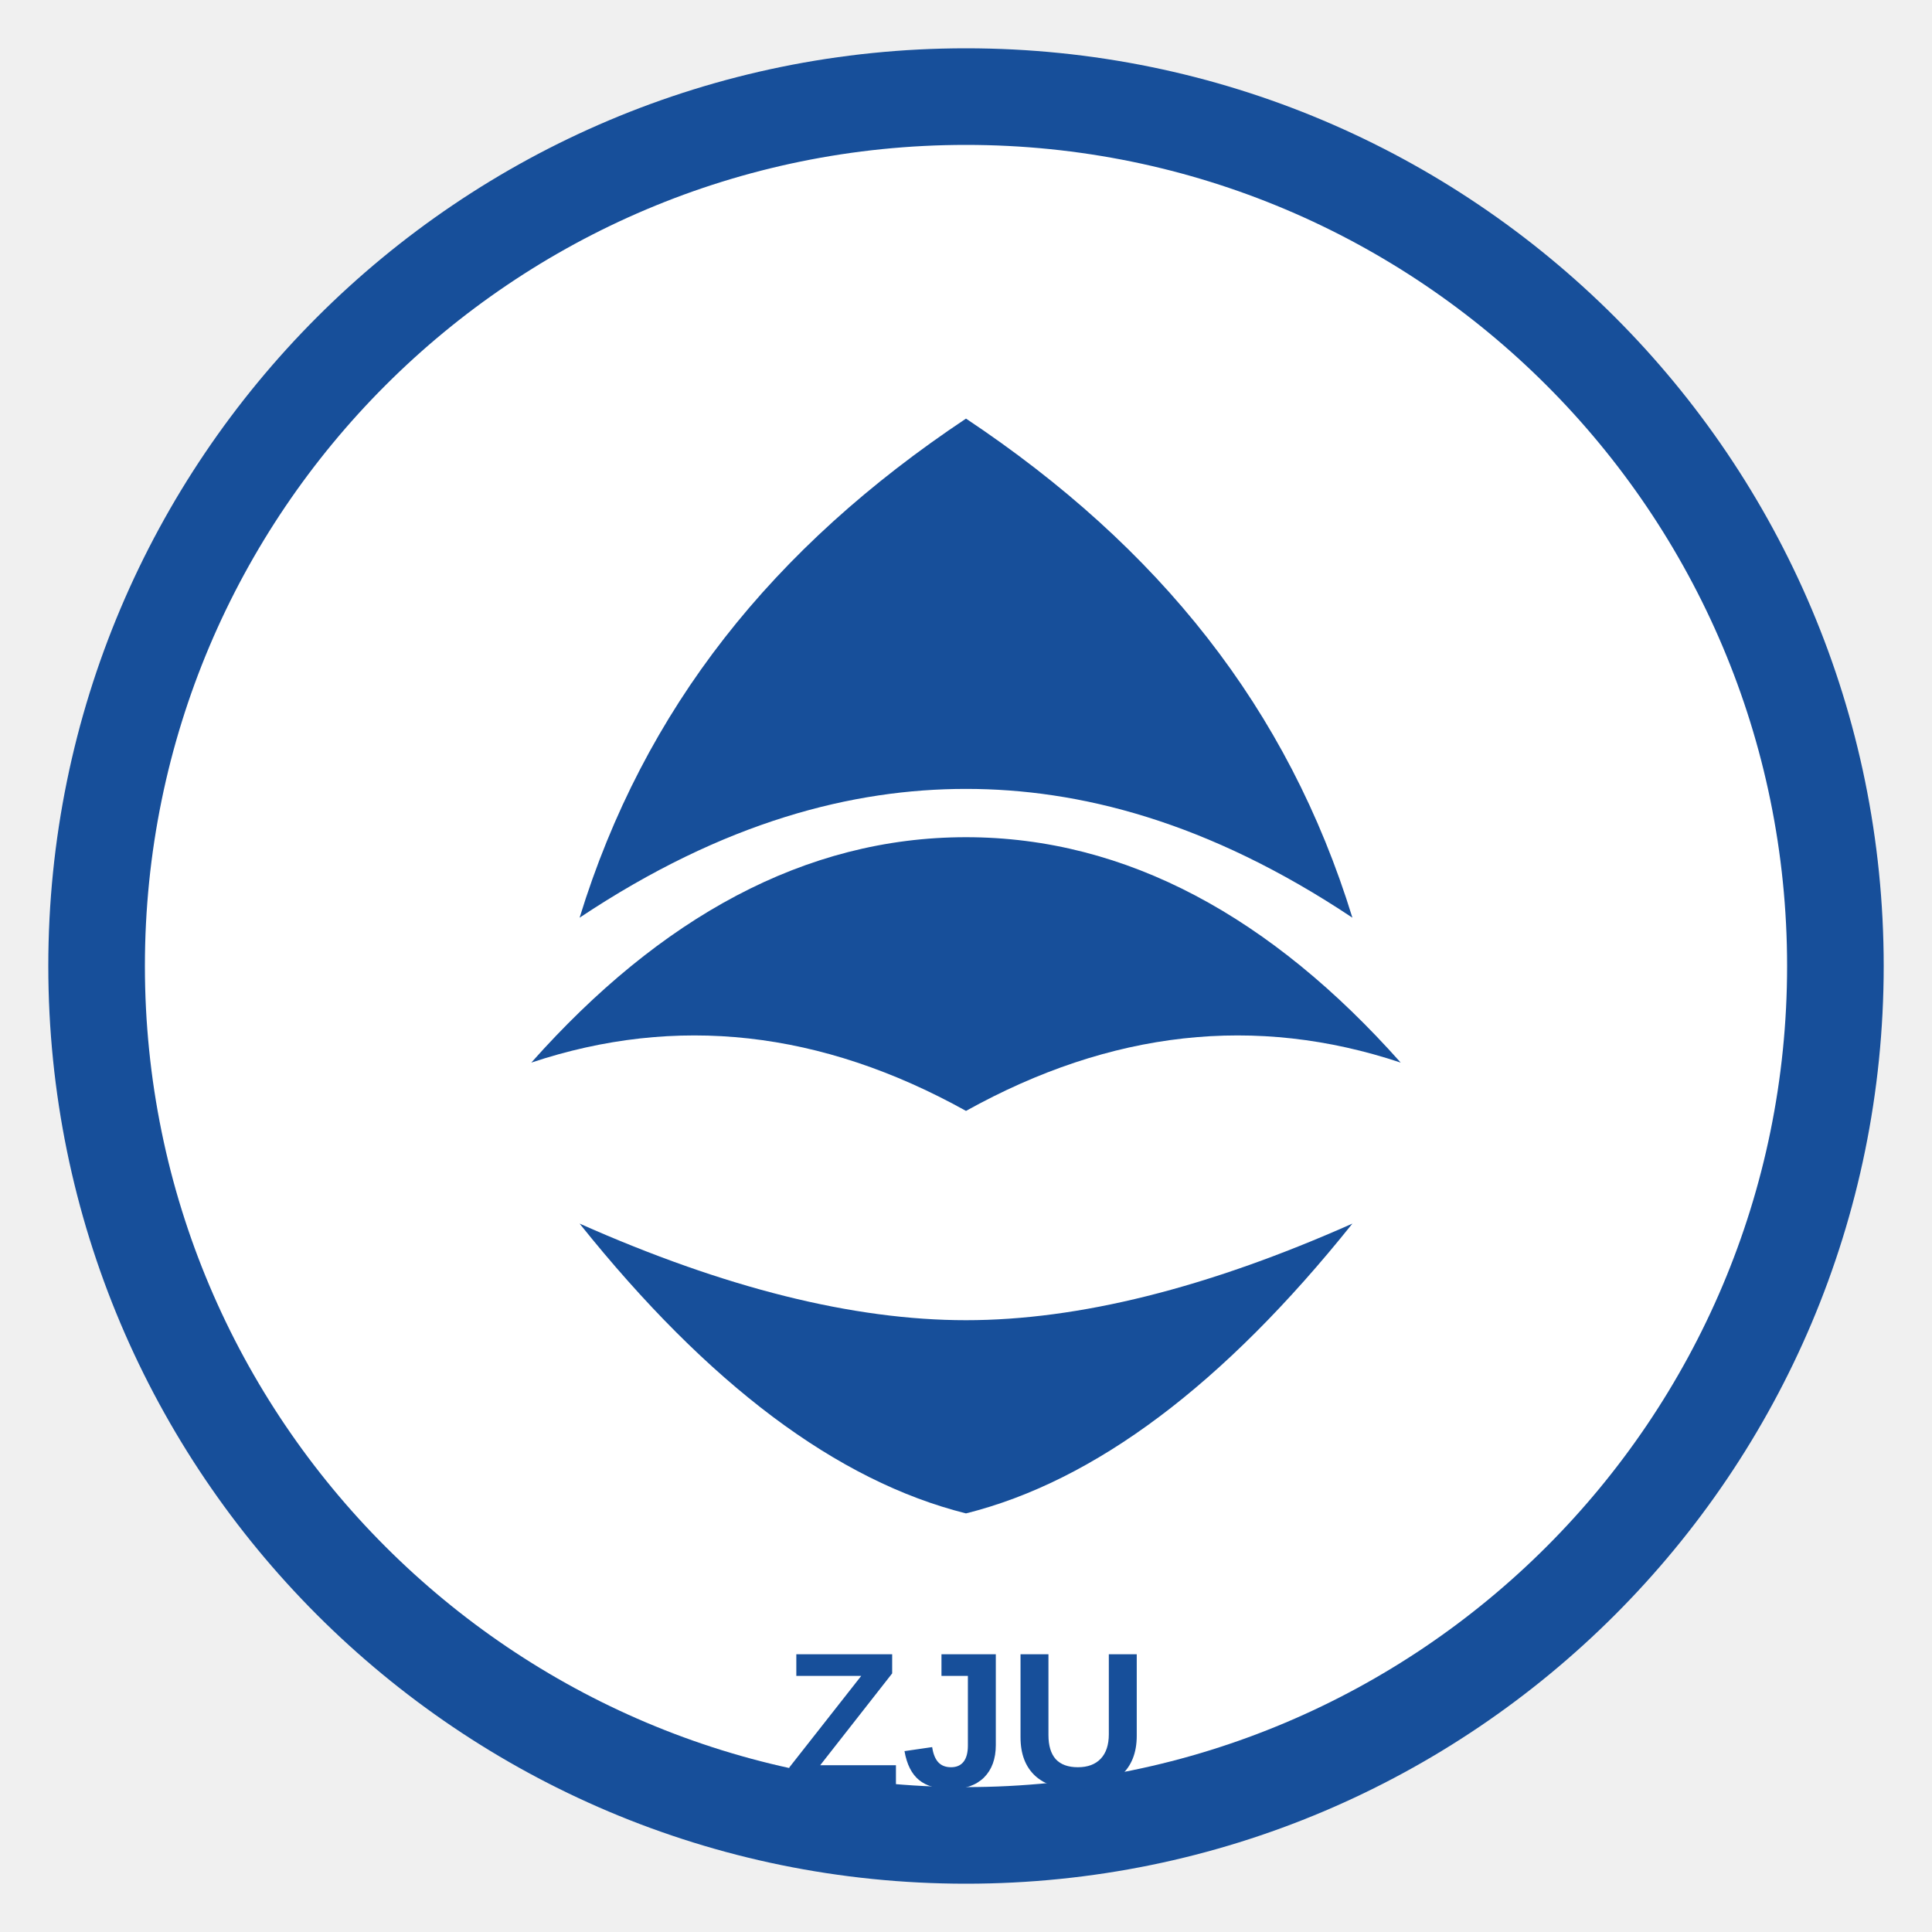
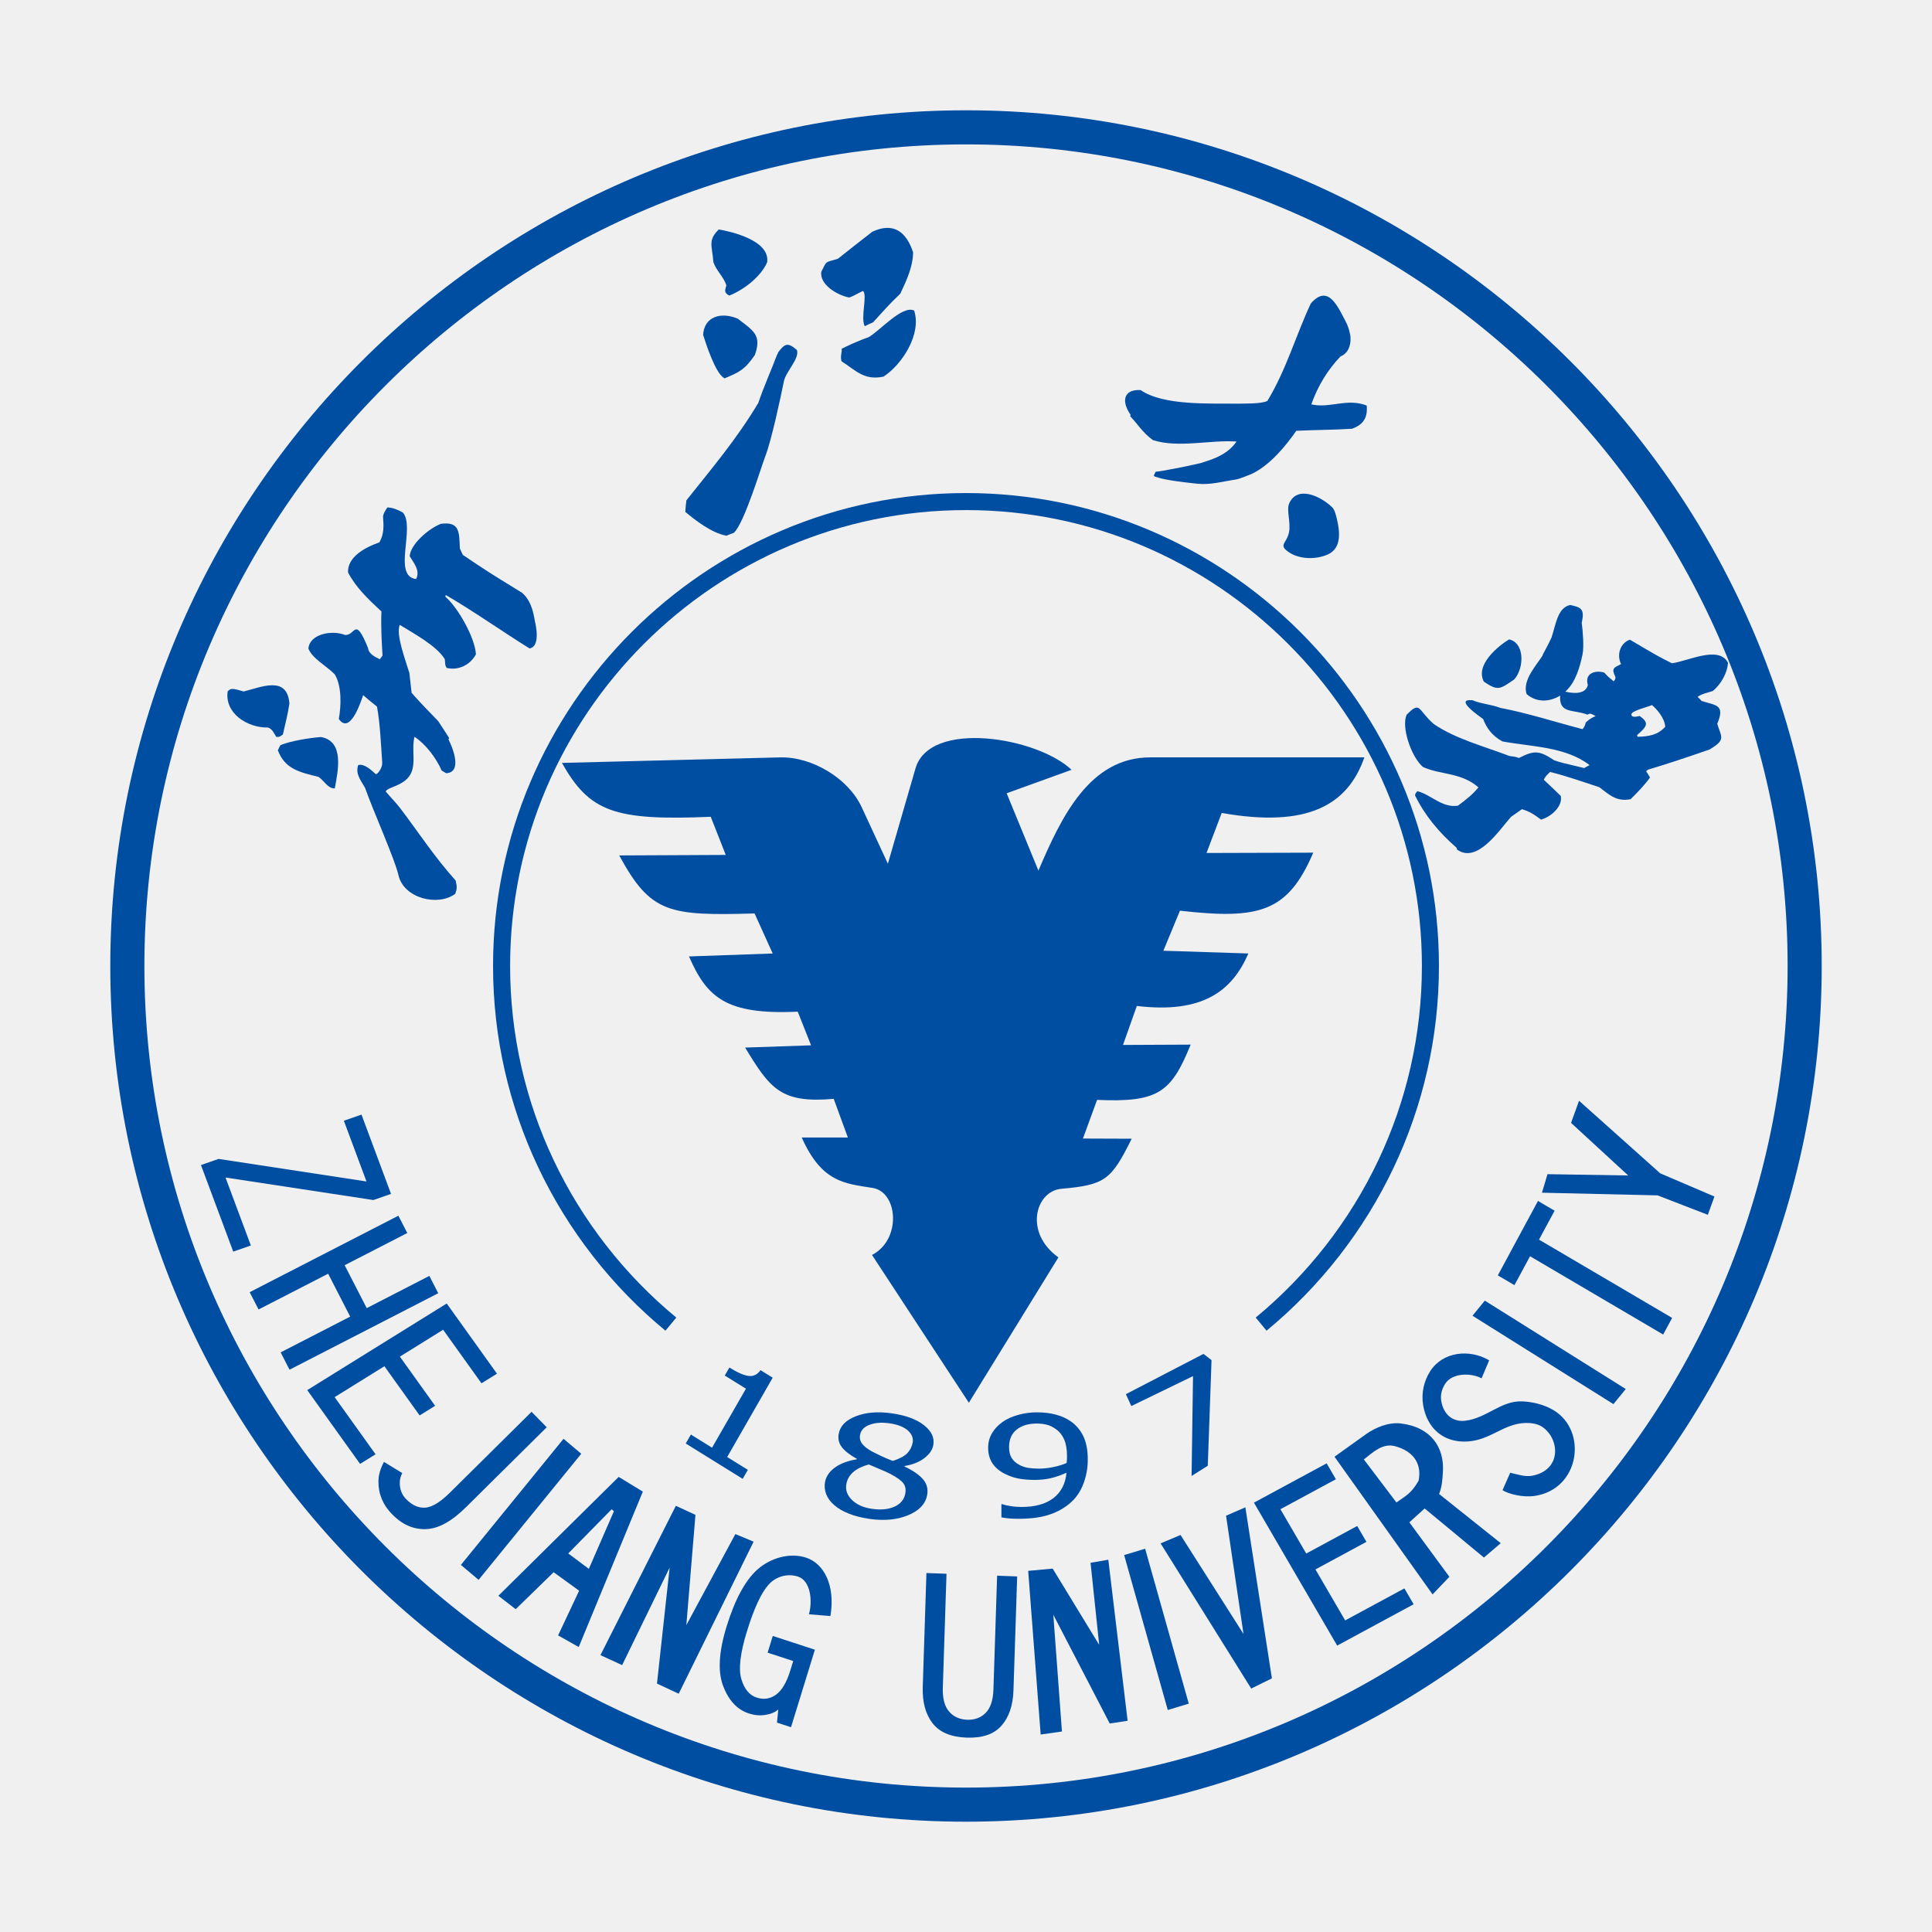
- <svg xmlns="http://www.w3.org/2000/svg" viewBox="0 0 120 120" role="img" aria-labelledby="t">
-   <circle cx="60" cy="60" r="54" fill="#fff" stroke="#174f9a" stroke-width="6" />
-   <path d="M60 26c-12 8-20 18-24 31 9-6 17-8 24-8s15 2 24 8c-4-13-12-23-24-31zm0 26c-10 0-19 5-27 14 9-3 18-2 27 3 9-5 18-6 27-3-8-9-17-14-27-14zm-24 24c8 10 16 16 24 18 8-2 16-8 24-18-9 4-17 6-24 6s-15-2-24-6z" fill="#174f9a" />
-   <text x="60" y="111" text-anchor="middle" font-family="Arial,Helvetica,sans-serif" font-size="12" font-weight="700" fill="#174f9a">ZJU</text>
+ <svg xmlns="http://www.w3.org/2000/svg" width="300" height="300" viewBox="0 0 160 160">
+   <path fill="#004EA2" d="M80,9.134c39.032,0,70.866,31.834,70.866,70.865c0,39.032-31.834,70.866-70.866,70.866     c-39.031,0-70.866-31.834-70.866-70.866C9.134,40.968,40.969,9.134,80,9.134L80,9.134z M80,11.958     c-37.476,0-68.042,30.565-68.042,68.041c0,37.477,30.566,68.042,68.042,68.042c37.477,0,68.043-30.565,68.043-68.042     C148.043,42.523,117.477,11.958,80,11.958L80,11.958z" />
+   <path fill="#004EA2" d="M55.109,110.202c-4.437-3.664-8.059-8.286-10.545-13.545c-2.393-5.062-3.732-10.711-3.732-16.658     c0-21.571,17.595-39.166,39.168-39.166c21.572,0,39.167,17.595,39.167,39.166c0,5.947-1.34,11.597-3.732,16.658     c-2.485,5.259-6.107,9.881-10.545,13.545l-0.898-1.086c4.28-3.536,7.774-7.993,10.17-13.06     c2.304-4.875,3.594-10.319,3.594-16.058c0-20.794-16.96-37.755-37.755-37.755c-20.796,0-37.756,16.961-37.756,37.755     c0,5.738,1.29,11.183,3.594,16.058c2.395,5.066,5.889,9.523,10.169,13.06L55.109,110.202L55.109,110.202z" />
+   <path fill-rule="evenodd" clip-rule="evenodd" fill="#004EA2" d="M80.237,116.169l-8.021-12.239     c2.463-1.268,2.158-5.222,0.048-5.551c-2.349-0.368-4.219-0.481-5.867-4.174h3.821l-1.173-3.203     c-4.372,0.384-5.264-0.831-7.337-4.246l5.461-0.187l-1.104-2.787c-5.951,0.276-7.521-1.183-9.007-4.574l6.934-0.243l-1.501-3.316     c-7.101,0.198-8.604-0.003-11.208-4.805l8.821-0.043l-1.244-3.159c-8.04,0.347-10.048-0.44-12.324-4.461l18.072-0.457     c2.634-0.067,5.641,1.728,6.749,4.117l2.173,4.689l2.287-7.892c1.179-4.066,10.065-2.592,12.925,0.114l-5.375,1.944l2.63,6.404     c1.906-4.46,4.241-9.378,9.265-9.378h17.729c-1.364,3.917-4.657,5.87-11.815,4.603l-1.258,3.316l8.841-0.027     c-2.116,4.933-4.464,5.553-11.04,4.805l-1.373,3.316l7.038,0.229c-1.354,3.126-3.805,4.995-9.238,4.345l-1.144,3.229l5.604-0.026     c-1.606,3.928-2.643,4.805-7.751,4.575l-1.171,3.202l4.037,0.015c-1.697,3.419-2.2,3.825-5.822,4.146     c-2.153,0.191-3.113,3.638-0.246,5.681L80.237,116.169L80.237,116.169z" />
+   <polygon fill-rule="evenodd" clip-rule="evenodd" fill="#004EA2" points="19.315,103.654 16.643,96.484 18.103,95.976      30.351,97.844 28.477,92.815 29.937,92.307 32.383,98.873 30.924,99.382 18.676,97.517 20.774,103.146 19.315,103.654 " />
+   <polygon fill-rule="evenodd" clip-rule="evenodd" fill="#004EA2" points="23.979,113.432 23.241,111.999 29.002,109.036      27.175,105.483 21.414,108.445 20.676,107.014 32.991,100.68 33.729,102.113 28.542,104.779 30.37,108.333 35.557,105.665      36.293,107.099 23.979,113.432 " />
+   <polygon fill-rule="evenodd" clip-rule="evenodd" fill="#004EA2" points="29.82,121.233 25.445,115.123 36.995,107.95      41.157,113.762 39.874,114.559 36.698,110.124 33.116,112.349 36.034,116.423 34.752,117.22 31.834,113.145 27.713,115.705      31.103,120.438 29.82,121.233 " />
+   <polygon fill-rule="evenodd" clip-rule="evenodd" fill="#004EA2" points="39.635,130.837 38.169,129.6 46.67,119.156      48.137,120.394 39.635,130.837 " />
+   <path fill-rule="evenodd" clip-rule="evenodd" fill="#004EA2" d="M46.219,135.438l1.742-3.703l-2.111-1.529l-3.143,3.06     l-1.435-1.109l9.965-9.847l1.999,1.219l-5.308,12.871L46.219,135.438L46.219,135.438z M48.765,129.924l2.078-4.772l-0.192-0.157     l-3.593,3.655L48.765,129.924L48.765,129.924z" />
+   <polygon fill-rule="evenodd" clip-rule="evenodd" fill="#004EA2" points="56.208,140.266 54.408,139.429 55.458,129.82      51.522,137.898 49.726,137.072 55.972,124.703 57.594,125.455 56.84,134.584 60.9,127.046 62.411,127.674 56.208,140.266 " />
+   <path fill-rule="evenodd" clip-rule="evenodd" fill="#004EA2" d="M65.508,143.04l-1.161-0.379l0.107-1.088     c-0.271,0.233-0.632,0.382-1.08,0.449c-0.449,0.069-0.898,0.028-1.354-0.12c-0.96-0.312-1.669-1.065-2.127-2.259     c-0.46-1.194-0.369-2.837,0.275-4.929c0.705-2.284,1.571-3.875,2.601-4.771c1.028-0.893,2.592-1.392,3.975-0.949     c1.489,0.475,2.455,2.306,2.027,4.84l-1.778-0.146c0.307-1.085,0.151-2.778-0.909-3.123c-0.859-0.279-1.822-0.015-2.434,0.669     c-0.613,0.685-1.209,1.974-1.794,3.872c-0.554,1.799-0.708,3.112-0.463,3.942c0.245,0.83,0.667,1.341,1.258,1.534     c0.593,0.193,1.131,0.115,1.616-0.237c0.483-0.349,0.877-1.013,1.176-1.983l0.248-0.803l-2.12-0.691l0.427-1.385l3.488,1.138     L65.508,143.04L65.508,143.04z" />
+   <path fill-rule="evenodd" clip-rule="evenodd" fill="#004EA2" d="M83.931,139.989c-0.04,1.247-0.374,2.224-0.998,2.93     c-0.625,0.706-1.589,1.032-2.89,0.983c-1.3-0.049-2.241-0.447-2.818-1.198c-0.577-0.752-0.848-1.751-0.807-2.998l0.305-9.435     l1.662,0.062l-0.305,9.435c-0.029,0.884,0.144,1.541,0.516,1.971c0.372,0.431,0.871,0.659,1.496,0.684     c0.626,0.022,1.138-0.168,1.537-0.569c0.398-0.401,0.613-1.042,0.642-1.927l0.306-9.435l1.661,0.062L83.931,139.989     L83.931,139.989z" />
+   <polygon fill-rule="evenodd" clip-rule="evenodd" fill="#004EA2" points="93.385,142.508 91.903,142.732 87.231,133.728      87.945,143.395 86.184,143.647 85.15,130.092 87.177,129.904 91.03,136.22 90.315,129.422 91.786,129.17 93.385,142.508 " />
+   <polygon fill-rule="evenodd" clip-rule="evenodd" fill="#004EA2" points="98.448,141.088 96.71,141.615 93.097,128.785      94.835,128.258 98.448,141.088 " />
+   <polygon fill-rule="evenodd" clip-rule="evenodd" fill="#004EA2" points="103.136,124.829 105.333,138.994 103.619,139.839      96.116,127.816 97.767,127.121 102.982,135.319 101.536,125.525 103.136,124.829 " />
+   <polygon fill-rule="evenodd" clip-rule="evenodd" fill="#004EA2" points="117.071,132.858 110.739,136.281 103.845,124.443      109.867,121.189 110.633,122.503 106.038,124.986 108.176,128.657 112.397,126.376 113.163,127.69 108.94,129.972 111.4,134.195      116.306,131.544 117.071,132.858 " />
+   <path fill-rule="evenodd" clip-rule="evenodd" fill="#004EA2" d="M124.285,127.8l-1.393,1.19l-4.907-4.065l-1.269,1.149     l3.316,4.51l-1.392,1.458l-8.122-11.402l2.589-1.854c0.828-0.594,1.916-1.018,2.896-0.901c2.529,0.301,3.61,2.005,3.494,3.986     c-0.036,0.625-0.072,1.234-0.317,1.854L124.285,127.8L124.285,127.8z M115.533,119.768c-1.031-0.281-1.843,0.516-2.585,1.096     l2.699,3.564c0.825-0.594,1.209-0.723,1.833-1.799C117.75,121.335,117.172,120.216,115.533,119.768L115.533,119.768z" />
+   <path fill-rule="evenodd" clip-rule="evenodd" fill="#004EA2" d="M128.666,116.791c2.831,1.701,2.171,6.527-1.55,7.091     c-1.001,0.151-2.178-0.151-2.684-0.471l0.636-1.444c0.613,0.137,1.234,0.358,1.822,0.247c2.411-0.459,2.305-2.964,0.899-4.002     c-0.49-0.362-1.191-0.408-1.771-0.344c-1.627,0.182-2.669,1.396-4.479,1.509c-1.979,0.125-3.357-1.082-3.68-3.008     c-0.171-1.021,0.073-2.011,0.58-2.806c1.047-1.639,3.269-1.861,4.888-0.906l-0.63,1.489c-0.875-0.465-2.429-0.463-3.014,0.452     c-0.305,0.479-0.411,0.969-0.319,1.468c0.203,1.087,0.946,1.718,1.993,1.592c1.757-0.214,2.945-1.659,4.674-1.603     C126.855,116.083,127.832,116.29,128.666,116.791L128.666,116.791z" />
+   <polygon fill-rule="evenodd" clip-rule="evenodd" fill="#004EA2" points="134.638,115.032 133.618,116.283 121.945,108.964      122.965,107.713 134.638,115.032 " />
+   <polygon fill-rule="evenodd" clip-rule="evenodd" fill="#004EA2" points="128.746,100.267 127.454,102.661 138.479,109.144      137.736,110.521 126.712,104.037 125.42,106.431 124.043,105.621 127.369,99.457 128.746,100.267 " />
+   <polygon fill-rule="evenodd" clip-rule="evenodd" fill="#004EA2" points="130.768,91.16 137.492,97.17 141.982,99.092      141.435,100.606 137.275,98.996 127.698,98.774 128.158,97.24 134.841,97.348 130.109,92.994 130.768,91.16 " />
+   <path fill-rule="evenodd" clip-rule="evenodd" fill="#004EA2" d="M38.605,124.806c-1.189,1.184-2.3,1.796-3.33,1.83     c-1.03,0.035-1.962-0.374-2.801-1.229c-0.764-0.777-1.142-1.683-1.133-2.719c0.004-0.525,0.157-1.065,0.456-1.62l1.514,0.925     c-0.129,0.263-0.197,0.513-0.203,0.752c-0.015,0.564,0.159,1.034,0.522,1.405c0.511,0.52,1.047,0.754,1.608,0.707     c0.562-0.047,1.245-0.47,2.052-1.272l6.731-6.664l1.256,1.279L38.605,124.806L38.605,124.806z" />
+   <path fill-rule="evenodd" clip-rule="evenodd" fill="#004EA2" d="M61.508,122.472l-4.719-2.928l0.428-0.741l1.752,1.089     l2.807-4.886l-1.754-1.089l0.382-0.663c0.664,0.411,1.192,0.645,1.588,0.695c0.393,0.05,0.725-0.105,0.993-0.476l1.006,0.622     l-3.77,6.569l1.713,1.062L61.508,122.472L61.508,122.472z M75.58,119.489c0.075-0.375-0.055-0.714-0.392-1.021     c-0.341-0.302-0.855-0.503-1.546-0.599c-0.634-0.087-1.171-0.046-1.62,0.123c-0.451,0.165-0.714,0.439-0.792,0.823     c-0.057,0.279,0,0.526,0.167,0.746c0.165,0.22,0.439,0.435,0.819,0.645c0.169,0.087,0.423,0.216,0.771,0.38     c0.345,0.16,0.661,0.298,0.952,0.402c0.556-0.178,0.949-0.393,1.185-0.626C75.358,120.12,75.511,119.828,75.58,119.489     L75.58,119.489z M74.967,123.716c0.071-0.348,0.021-0.631-0.144-0.864c-0.171-0.233-0.531-0.494-1.086-0.787     c-0.183-0.096-0.43-0.21-0.739-0.338c-0.311-0.129-0.661-0.279-1.05-0.448c-0.521,0.142-0.942,0.343-1.258,0.608     c-0.318,0.265-0.515,0.595-0.592,0.979c-0.103,0.508,0.05,0.951,0.455,1.35c0.405,0.394,0.965,0.646,1.679,0.741     c0.73,0.105,1.343,0.041,1.839-0.179C74.571,124.554,74.869,124.201,74.967,123.716L74.967,123.716z M72.042,125.793     c-0.643-0.092-1.217-0.233-1.72-0.43c-0.503-0.197-0.915-0.435-1.24-0.723c-0.318-0.274-0.54-0.577-0.666-0.915     c-0.126-0.334-0.153-0.673-0.085-1.021c0.094-0.453,0.364-0.842,0.817-1.171c0.45-0.329,1.054-0.554,1.813-0.682l0.007-0.032     c-0.59-0.329-1.008-0.654-1.26-0.983c-0.247-0.329-0.329-0.705-0.242-1.13c0.128-0.636,0.604-1.107,1.423-1.423     c0.823-0.32,1.8-0.398,2.93-0.242c1.181,0.164,2.084,0.494,2.711,0.997c0.629,0.494,0.88,1.057,0.755,1.674     c-0.076,0.376-0.32,0.724-0.734,1.043c-0.417,0.32-0.963,0.54-1.645,0.654l-0.005,0.037c0.707,0.334,1.224,0.69,1.546,1.07     c0.325,0.38,0.432,0.828,0.327,1.336c-0.146,0.718-0.668,1.263-1.571,1.633C74.301,125.857,73.247,125.963,72.042,125.793     L72.042,125.793z M88.366,120.619c0-0.576-0.08-1.048-0.237-1.409c-0.16-0.361-0.38-0.641-0.661-0.837     c-0.247-0.184-0.501-0.312-0.757-0.38c-0.257-0.064-0.538-0.101-0.847-0.101c-0.7,0-1.258,0.169-1.672,0.503     c-0.419,0.334-0.625,0.814-0.625,1.45c0,0.361,0.066,0.649,0.204,0.883c0.137,0.233,0.358,0.435,0.67,0.6     c0.213,0.114,0.46,0.196,0.732,0.238c0.271,0.041,0.566,0.06,0.878,0.06c0.363,0,0.76-0.046,1.178-0.129     c0.424-0.087,0.789-0.201,1.103-0.338c0.007-0.06,0.017-0.133,0.023-0.229C88.364,120.839,88.366,120.738,88.366,120.619     L88.366,120.619z M81.834,119.892c0-0.439,0.107-0.837,0.317-1.194c0.216-0.365,0.506-0.677,0.879-0.938     c0.35-0.252,0.782-0.443,1.295-0.586c0.51-0.142,1.024-0.21,1.551-0.21c0.585,0,1.116,0.064,1.59,0.196     c0.476,0.129,0.887,0.32,1.234,0.567c0.439,0.312,0.778,0.719,1.021,1.222c0.24,0.508,0.363,1.144,0.363,1.917     c0,0.7-0.118,1.368-0.356,1.994c-0.235,0.632-0.581,1.153-1.043,1.564c-0.489,0.439-1.077,0.778-1.764,1.007     c-0.688,0.233-1.535,0.348-2.544,0.348c-0.226,0-0.469-0.005-0.725-0.022c-0.256-0.019-0.496-0.051-0.719-0.097v-1.089h0.087     c0.143,0.056,0.364,0.11,0.668,0.156c0.3,0.05,0.608,0.073,0.92,0.073c1.116,0,1.994-0.243,2.631-0.732     c0.638-0.494,0.999-1.194,1.084-2.104c-0.455,0.206-0.888,0.357-1.3,0.453c-0.416,0.096-0.864,0.142-1.347,0.142     c-0.474,0-0.901-0.036-1.29-0.105c-0.387-0.068-0.778-0.201-1.169-0.397c-0.458-0.233-0.801-0.526-1.034-0.879     C81.95,120.82,81.834,120.395,81.834,119.892L81.834,119.892z M100.334,112.641l-0.311,8.747l-1.341,0.847l0.119-8.271     l-5.11,2.479l-0.45-0.983l6.425-3.335L100.334,112.641L100.334,112.641z" />
+   <path fill-rule="evenodd" clip-rule="evenodd" fill="#004EA2" d="M106.759,45.746c-0.944-0.634-0.2-0.715-0.01-1.664      c0.163-0.815-0.229-1.838,0.017-2.394c0.665-1.499,2.58-0.625,3.568,0.332c0.176,0.17,0.297,0.589,0.389,0.99      c0.228,0.998,0.414,2.388-0.771,2.913C108.93,46.377,107.58,46.298,106.759,45.746L106.759,45.746z" />
+   <path fill-rule="evenodd" clip-rule="evenodd" fill="#004EA2" d="M95.636,39.468c-0.028-0.027-0.057-0.055-0.085-0.082      c0.054-0.112,0.107-0.225,0.156-0.32c0.371,0.006,3.915-0.709,3.94-0.787c1.08-0.323,2.103-0.757,2.756-1.714      c-2.279-0.147-4.773,0.561-6.922-0.117c-0.873-0.626-1.325-1.415-1.886-1.979c0.017-0.05,0.026-0.084,0.037-0.117      c-0.814-1.161-0.546-2.129,0.83-2.046c1.914,1.306,5.729,1.089,8.007,1.125c0.522-0.02,1.982,0.035,2.49-0.229      c1.572-2.586,2.378-5.488,3.6-8.074c1.443-1.648,2.222,0.249,2.92,1.567c0.089,0.168,0.22,0.476,0.315,0.931      c0.034,0.011,0.297,1.459-0.782,1.894c-1.046,1.092-1.876,2.436-2.413,3.964c1.525,0.37,2.902-0.542,4.583,0.099      c0.093,0.934-0.22,1.573-1.217,1.924c-1.451,0.096-2.981,0.092-4.611,0.169c-0.882,1.271-2.123,2.763-3.562,3.508      c-0.21,0.109-1.188,0.487-1.4,0.519c-1.103,0.163-2.16,0.476-3.251,0.357C96.132,39.732,96.149,39.593,95.636,39.468      L95.636,39.468z" />
+   <path fill-rule="evenodd" clip-rule="evenodd" fill="#004EA2" d="M60.162,44.365c-1.241-0.223-2.595-1.296-3.41-1.973      c0.023-0.323,0.047-0.646,0.093-0.957c2.097-2.636,4.206-5.127,5.959-8.076c0.428-1.289,1.062-2.684,1.546-3.974      c0.028-0.027,0.095-0.161,0.084-0.194c0.532-0.694,0.777-0.904,1.565-0.2c0.231,0.702-0.917,1.785-1.079,2.578      c-0.282,1.39-1.026,4.891-1.544,6.223c-0.331,0.85-1.746,5.571-2.606,6.336C60.552,44.199,60.356,44.282,60.162,44.365      L60.162,44.365z" />
+   <path fill-rule="evenodd" clip-rule="evenodd" fill="#004EA2" d="M73.17,31.189c-1.626,0.351-2.352-0.56-3.474-1.266      c-0.138-0.418,0.053-0.74,0.009-1.041c0.379-0.198,1.489-0.712,2.208-0.948c0.87-0.453,2.815-2.706,3.793-2.212      C76.339,27.646,74.727,30.177,73.17,31.189L73.17,31.189z" />
+   <path fill-rule="evenodd" clip-rule="evenodd" fill="#004EA2" d="M60.006,31.334c-0.756-0.382-1.525-2.833-1.779-3.603      c0.095-1.514,1.477-1.932,2.877-1.336c1.249,0.979,2.01,1.321,1.413,3C61.667,30.639,61.193,30.832,60.006,31.334L60.006,31.334      z" />
+   <path fill-rule="evenodd" clip-rule="evenodd" fill="#004EA2" d="M71.611,27.015c-0.365-0.714,0.255-2.604-0.145-2.917      c-0.374,0.16-0.736,0.409-1.138,0.541c-1.09-0.216-2.461-1.117-2.313-2.13c0.505-1,0.281-0.723,1.385-1.085      c0.938-0.754,1.881-1.49,2.842-2.232c1.717-0.807,2.805-0.034,3.377,1.705c-0.021,1.229-0.549,2.33-1.06,3.425      c-0.821,0.771-1.537,1.58-2.258,2.373C72.057,26.794,71.834,26.904,71.611,27.015L71.611,27.015z" />
+   <path fill-rule="evenodd" clip-rule="evenodd" fill="#004EA2" d="M60.399,24.478c-0.467-0.235-0.354-0.457-0.242-0.847      c-0.242-0.735-0.847-1.222-1.078-1.925c-0.101-1.375-0.477-1.788,0.445-2.703c0.94,0.154,4.277,0.891,4.008,2.721      C62.993,22.957,61.531,24.031,60.399,24.478L60.399,24.478z" />
+   <path fill-rule="evenodd" clip-rule="evenodd" fill="#004EA2" d="M37.702,74.021c-1.424,1.067-4.26,0.388-4.702-1.536      c-0.312-1.359-2.037-5.187-2.774-7.253c-0.371-0.644-0.802-1.14-0.563-1.871c0.478-0.141,1.042,0.368,1.469,0.761      c0.215-0.062,0.548-0.596,0.522-0.958c-0.107-1.507-0.163-3.156-0.433-4.646c-0.391-0.313-0.781-0.627-1.148-0.947      c-0.255,0.764-1.117,3.261-2.016,1.969c0.194-1.018,0.27-2.7-0.333-3.69c-0.76-0.775-1.829-1.278-2.185-2.134      c0.099-1.209,1.938-1.569,3.042-1.128c0.881,0.039,0.797-1.61,1.899,1.076c0.039,0.442,0.479,0.702,0.975,0.933      c0.074-0.1,0.149-0.2,0.224-0.3c-0.069-1.16-0.142-2.423-0.09-3.657c-1.128-1.057-2.074-1.934-2.768-3.234      c-0.049-1.27,1.365-2.062,2.602-2.49c0.379-0.695,0.361-1.287,0.298-2.163c0.073-0.281,0.073-0.281,0.357-0.728      c0.433,0.015,0.798,0.154,1.292,0.424c1.042,1.25-0.889,5.27,1.088,5.505c0.371-0.68-0.204-1.354-0.531-1.894      c0.074-0.981,1.538-2.269,2.584-2.681c1.575-0.203,1.512,0.685,1.573,2.041c0.081,0.185,0.16,0.368,0.249,0.537      c2.054,1.381,2.054,1.381,4.905,3.137c0.886,0.763,0.982,2.027,1.072,2.409c0.057,0.242,0.47,2.041-0.457,2.197      c-2.335-1.454-4.663-3.104-6.931-4.422c-0.025,0.046-0.035,0.101-0.037,0.14c1.024,0.88,2.44,3.356,2.531,4.77      c-0.506,0.927-1.497,1.349-2.419,1.127c-0.173-0.235-0.118-0.445-0.163-0.73c-0.715-1.152-2.71-2.2-3.727-2.835      c-0.351,0.791,0.521,3.051,0.795,3.982c0.059,0.554,0.118,1.106,0.185,1.645c0.704,0.806,1.426,1.54,2.208,2.348      c0.291,0.459,0.597,0.927,0.903,1.395c-0.025,0.047-0.042,0.077-0.059,0.108c0.361,0.698,1.17,2.743-0.187,2.806      c-0.139-0.076-0.263-0.144-0.378-0.227c-0.466-1.057-1.332-2.189-2.248-2.79c-0.267,1.078,0.154,2.221-0.332,3.107      c-0.297,0.543-0.881,0.815-1.296,0.988c-0.44,0.184-0.719,0.279-0.748,0.443c0.4,0.479,0.858,0.932,1.24,1.438      c1.52,2.013,2.811,3.999,4.546,5.928C37.864,73.467,37.843,73.616,37.702,74.021L37.702,74.021z" />
+   <path fill-rule="evenodd" clip-rule="evenodd" fill="#004EA2" d="M27.727,65.292c-0.576,0.026-0.89-0.646-1.344-0.954      c-1.593-0.388-2.788-0.659-3.372-2.199c0.061-0.148,0.136-0.287,0.212-0.426c0.808-0.342,2.329-0.595,3.356-0.676      C28.551,61.391,27.982,63.867,27.727,65.292L27.727,65.292z" />
+   <path fill-rule="evenodd" clip-rule="evenodd" fill="#004EA2" d="M23.428,60.822c-0.325,0.264-0.394,0.206-0.551,0.2      c-0.223-0.362-0.316-0.633-0.681-0.772c-1.742,0.032-3.596-1.199-3.343-2.986c0.305-0.375,0.651-0.166,1.323,0      c1.454-0.35,3.605-1.353,3.792,0.998C23.842,59.124,23.615,60.002,23.428,60.822L23.428,60.822z" />
+   <path fill-rule="evenodd" clip-rule="evenodd" fill="#004EA2" d="M122.887,56.453c-0.746-1.395,1.203-2.966,2.089-3.502      c1.279,0.272,1.285,2.331,0.431,3.313C124.204,57.085,124.065,57.244,122.887,56.453L122.887,56.453z" />
+   <path fill-rule="evenodd" clip-rule="evenodd" fill="#004EA2" d="M120.665,70.357c-0.018-0.061-0.021-0.11-0.035-0.147      c-1.462-1.27-2.646-2.696-3.448-4.35c0.051-0.166,0.051-0.166,0.2-0.339c1.144,0.294,2.059,1.416,3.365,1.199      c0.676-0.509,1.244-0.947,1.691-1.515c-1.448-1.259-3.128-1.017-4.598-1.688c-0.982-0.854-1.804-3.317-1.35-4.322      c1.177-1.193,0.895-0.412,2.249,0.766c1.782,1.223,4.159,1.843,6.261,2.645c0.542,0.074,0.542,0.074,0.786,0.169      c1.301-0.664,1.703-0.617,2.933,0.194c0.6,0.195,0.6,0.195,2.478,0.639c0.144-0.085,0.287-0.17,0.444-0.243      c-1.992-1.546-4.859-1.52-7.224-1.966c-0.896-0.499-1.315-1.144-1.589-1.848c-0.355-0.263-2.439-1.701-0.883-1.561      c0.733,0.311,1.508,0.331,2.315,0.637c2.225,0.419,4.535,1.168,6.798,1.759c0.208-0.239,0.243-0.441,0.262-0.543      c0.304-0.296,0.509-0.397,0.822-0.544c-0.361-0.174-0.418-0.271-0.669-0.115c-1.23-0.463-2.361-0.047-2.269-1.576      c-0.934,0.564-1.982,0.563-2.779-0.13c-0.379-1.146,0.865-2.443,1.313-3.174c0.016-0.125,0.398-0.727,0.755-1.512      c0.351-1.048,0.489-2.468,1.546-2.691c0.875,0.201,1.219,0.289,0.952,1.481c0.099,0.691,0.194,2.011,0.069,2.604      c-0.201,0.954-0.549,2.319-1.431,3.092c0.635,0.155,1.665,0.258,1.871-0.542c-0.308-1.015,0.674-1.258,1.363-1.031      c0.311,0.34,0.311,0.34,0.773,0.72c0.15-0.173,0.137-0.185,0.149-0.36c-0.363-0.735-0.128-0.765,0.462-1.067      c-0.41-0.87,0.013-1.785,0.732-2.022c2.329,1.372,2.329,1.372,3.48,1.952c1.299-0.152,3.886-1.519,4.65-0.037      c-0.059,0.765-0.505,1.707-1.259,2.333c-0.438,0.155-0.884,0.212-1.264,0.488c0.119,0.104,0.228,0.221,0.335,0.338      c1.162,0.381,1.979,0.273,1.293,1.894c0.354,1.147,0.728,1.309-0.638,2.128c-1.632,0.563-3.387,1.16-5.086,1.666      c-0.06,0.041-0.119,0.083-0.165,0.136c0.111,0.167,0.223,0.334,0.323,0.514c-0.409,0.578-1.002,1.206-1.609,1.797      c-1.156,0.23-1.746-0.352-2.589-0.991c-1.418-0.463-2.659-0.913-4.081-1.263c-0.175,0.175-0.377,0.326-0.517,0.647      c0.467,0.43,0.936,0.883,1.404,1.337c0.183,0.836-0.778,1.727-1.635,1.961c-0.593-0.445-0.972-0.681-1.583-0.862      c-0.297,0.207-0.595,0.415-0.903,0.637C124.203,68.676,122.359,71.574,120.665,70.357L120.665,70.357z M135.62,61.016      c-0.017-0.062-0.032-0.098-0.047-0.134c0.811-0.718,1.053-0.997,0.214-1.587c-0.233,0.054-0.675,0.16-0.684-0.127      c-0.01-0.309,1.478-0.652,1.705-0.78c0.425,0.369,1.048,1.074,1.099,1.795C137.318,60.859,136.542,61.001,135.62,61.016      L135.62,61.016z" />
</svg>
